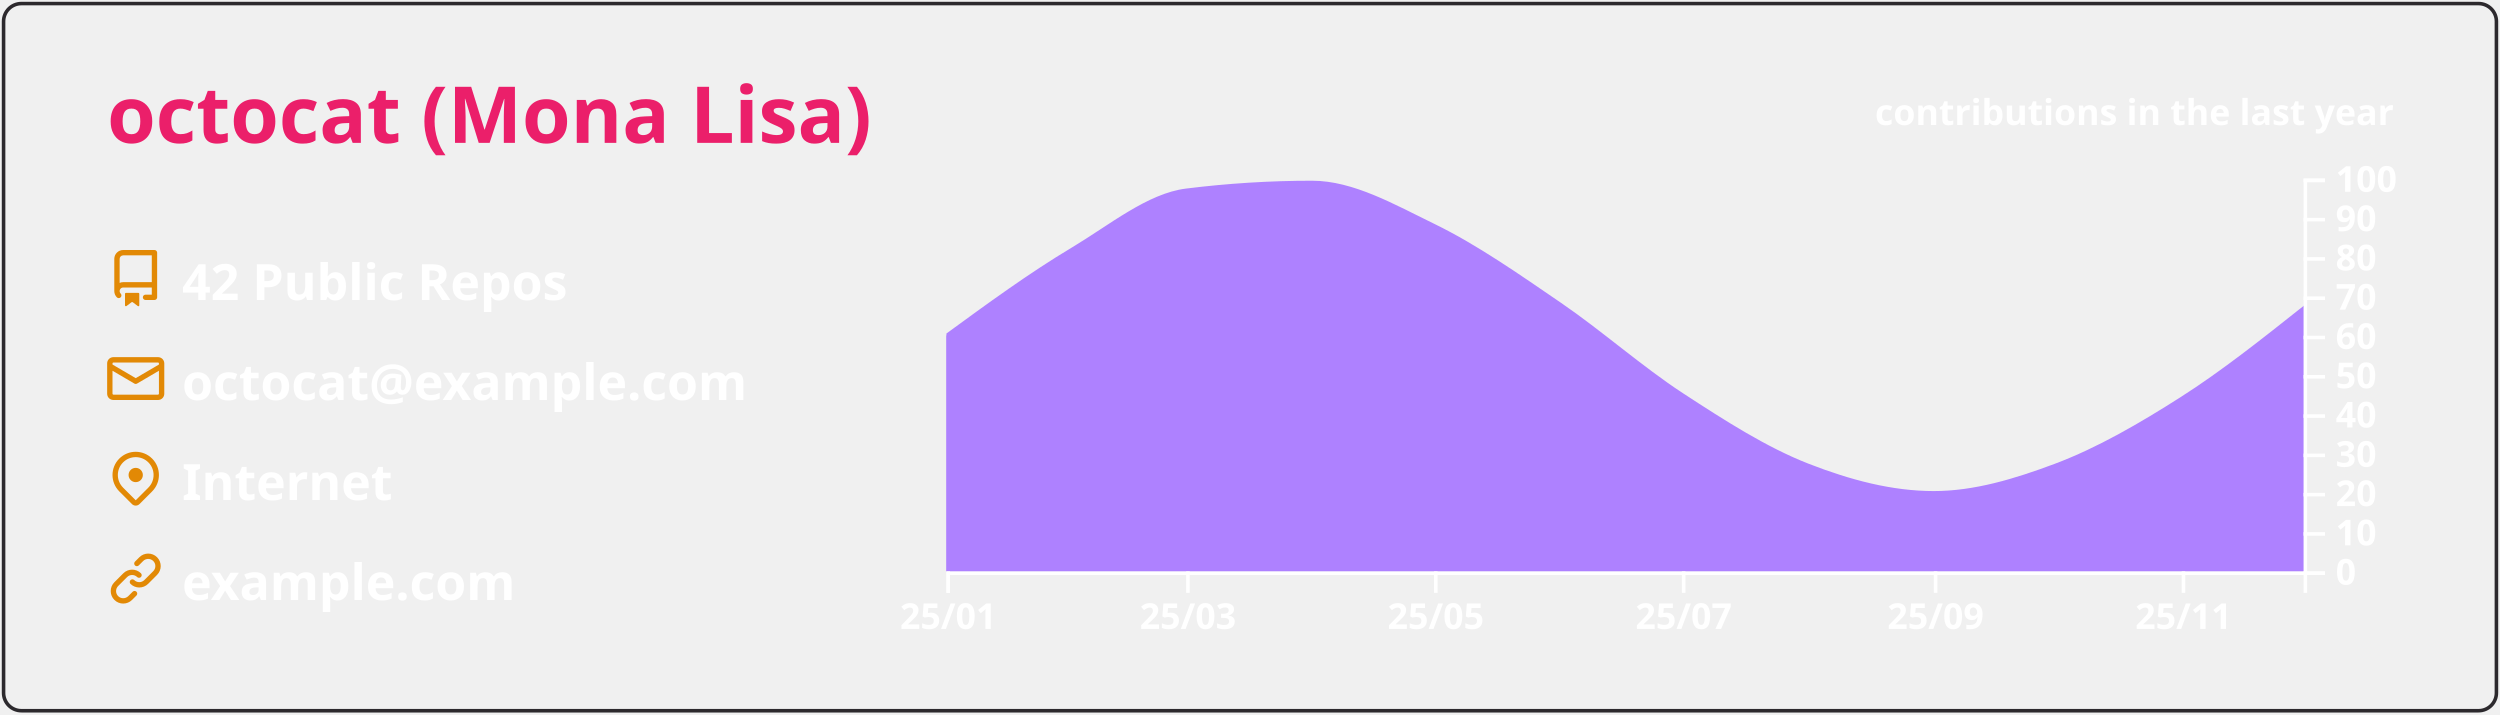
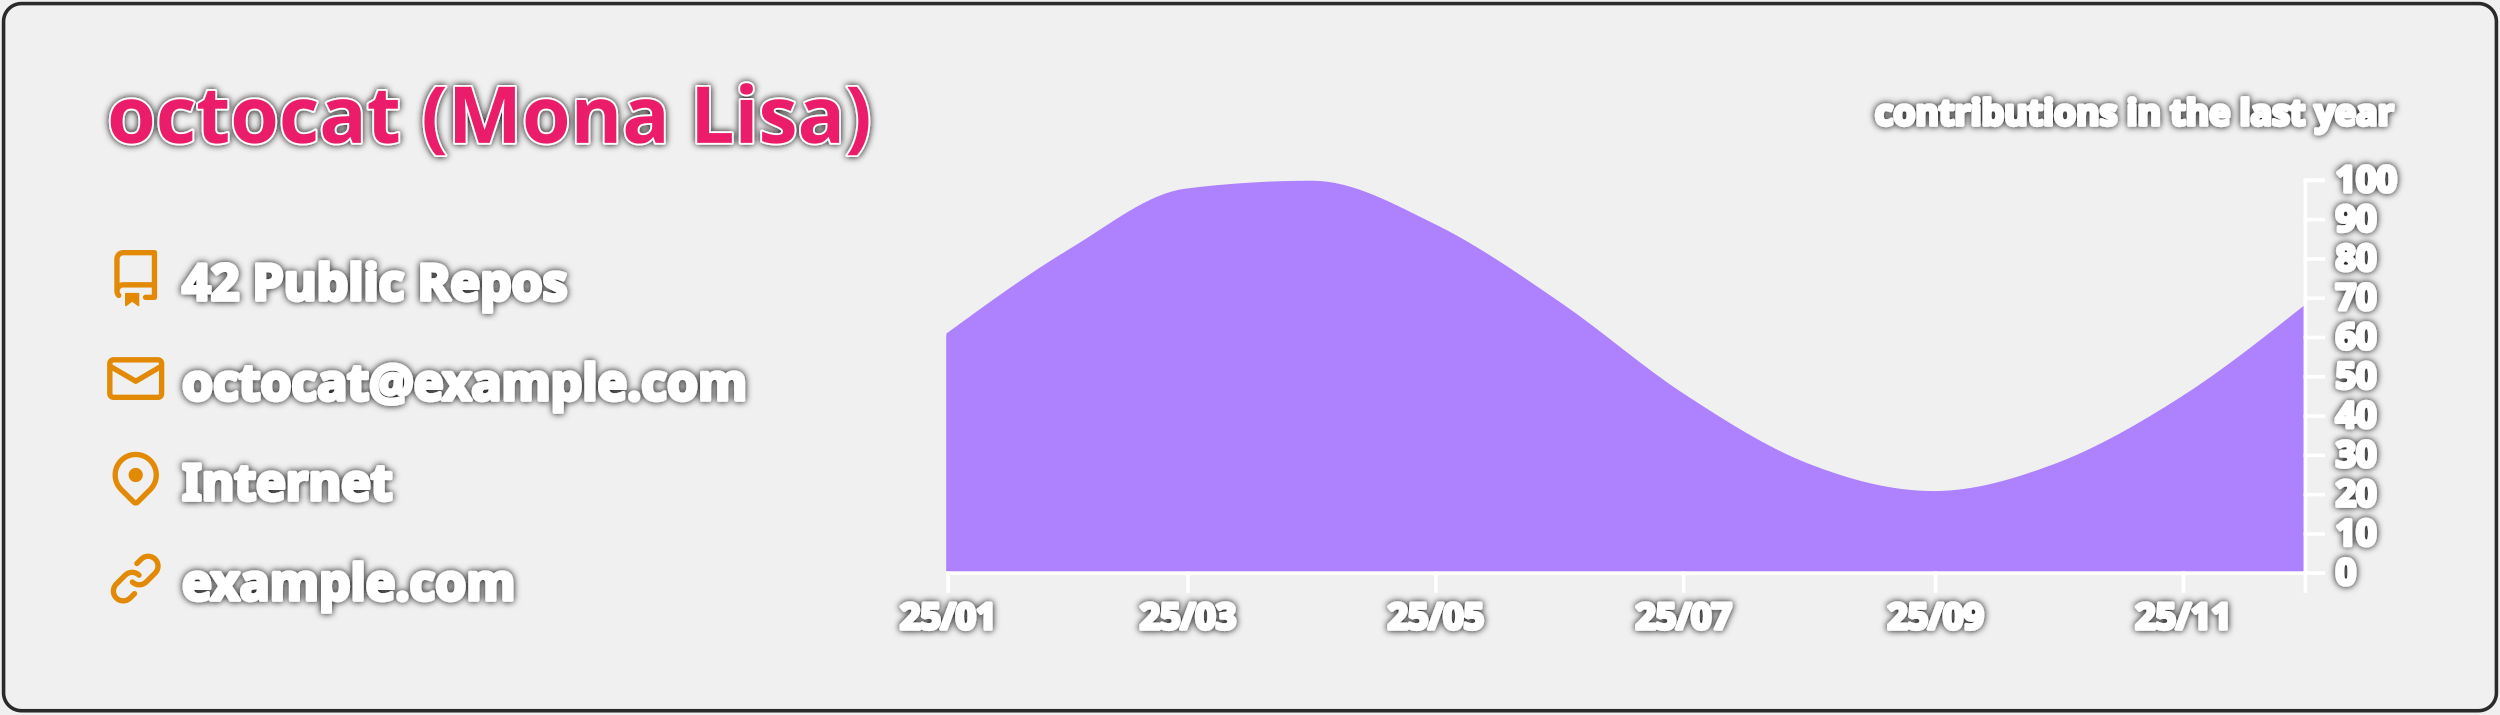
<svg xmlns="http://www.w3.org/2000/svg" width="700" height="200" viewBox="0 0 700 200">
  <style>* {
          font-family: 'Segoe UI', Ubuntu, "Helvetica Neue", Sans-Serif
        }
        text {
          font-weight: 600;
-           
+           paint-order: stroke fill;
+           stroke: #fff;
+           stroke-width: 1px;
+           stroke-linejoin: round;
+           filter: drop-shadow(0 0 1px #111);
        }</style>
  <g class="gpsc-root">
    <rect x="1" y="1" rx="5" ry="5" height="99%" width="99.714%" stroke="#2c292d" stroke-width="1" fill="#ffffff00" stroke-opacity="1" />
    <text x="30" y="40" class="gpsc-item" style="--gpsc-i: 0; font-size: 22px; fill: #eb1f6a;">octocat (Mona Lisa)</text>
    <g transform="translate(0,40)">
      <g transform="translate(30,30)">
        <g class="gpsc-item" style="--gpsc-i: 0;">
          <g transform="translate(0,0)" width="14" height="14" fill="#e28905">
            <path fill-rule="evenodd" d="M2 2.5A2.5 2.5 0 014.5 0h8.75a.75.75 0 01.75.75v12.5a.75.75 0 01-.75.75h-2.5a.75.75 0 110-1.5h1.75v-2h-8a1 1 0 00-.714 1.7.75.75 0 01-1.072 1.05A2.495 2.495 0 012 11.5v-9zm10.5-1V9h-8c-.356 0-.694.074-1 .208V2.5a1 1 0 011-1h8zM5 12.25v3.25a.25.25 0 00.4.2l1.45-1.087a.25.25 0 01.3 0L8.6 15.7a.25.25 0 00.4-.2v-3.25a.25.25 0 00-.25-.25h-3.5a.25.25 0 00-.25.25z" />
          </g>
        </g>
        <g class="gpsc-item" style="--gpsc-i: 1;">
          <g transform="translate(0,28)" width="14" height="14" fill="#e28905">
            <path fill-rule="evenodd" d="M1.75 2A1.75 1.75 0 000 3.75v.736a.75.75 0 000 .027v7.737C0 13.216.784 14 1.75 14h12.5A1.75 1.75 0 0016 12.25v-8.5A1.75 1.75 0 0014.25 2H1.75zM14.5 4.07v-.32a.25.25 0 00-.25-.25H1.75a.25.25 0 00-.25.25v.32L8 7.88l6.5-3.81zm-13 1.74v6.441c0 .138.112.25.25.25h12.5a.25.25 0 00.25-.25V5.809L8.38 9.397a.75.75 0 01-.76 0L1.5 5.809z" />
          </g>
        </g>
        <g class="gpsc-item" style="--gpsc-i: 2;">
          <g transform="translate(0,56)" width="14" height="14" fill="#e28905">
            <path fill-rule="evenodd" d="M11.536 3.464a5 5 0 010 7.072L8 14.07l-3.536-3.535a5 5 0 117.072-7.072v.001zm1.06 8.132a6.5 6.5 0 10-9.192 0l3.535 3.536a1.5 1.5 0 002.122 0l3.535-3.536zM8 9a2 2 0 100-4 2 2 0 000 4z" />
          </g>
        </g>
        <g class="gpsc-item" style="--gpsc-i: 3;">
          <g transform="translate(0,84)" width="14" height="14" fill="#e28905">
            <path fill-rule="evenodd" d="M7.775 3.275a.75.75 0 001.06 1.06l1.25-1.25a2 2 0 112.83 2.83l-2.5 2.5a2 2 0 01-2.83 0 .75.75 0 00-1.06 1.06 3.5 3.5 0 004.95 0l2.5-2.5a3.5 3.5 0 00-4.95-4.95l-1.25 1.25zm-4.69 9.64a2 2 0 010-2.83l2.5-2.5a2 2 0 012.83 0 .75.75 0 001.06-1.06 3.5 3.5 0 00-4.95 0l-2.5 2.5a3.5 3.5 0 004.95 4.95l1.25-1.25a.75.75 0 00-1.06-1.06l-1.25 1.25a2 2 0 01-2.83 0z" />
          </g>
        </g>
        <text x="21" y="14" class="gpsc-item" style="--gpsc-i: 0; fill: #ffffff; font-size: 14px;">42 Public Repos</text>
        <text x="21" y="42" class="gpsc-item" style="--gpsc-i: 1; fill: #ffffff; font-size: 14px;">octocat@example.com</text>
        <text x="21" y="70" class="gpsc-item" style="--gpsc-i: 2; fill: #ffffff; font-size: 14px;">Internet</text>
        <text x="21" y="98" class="gpsc-item" style="--gpsc-i: 3; fill: #ffffff; font-size: 14px;">example.com</text>
      </g>
      <g color="#ae81ff" transform="translate(295,10)">
        <clipPath id="gpsc-reveal-clip">
          <rect class="gpsc-reveal" x="-30" y="0" width="410" height="110" style="--gpsc-w: 410px; --gpsc-i: 4;" />
        </clipPath>
        <g clip-path="url(#gpsc-reveal-clip)" class="gpsc-chart" style="--gpsc-i: 4;">
          <path transform="translate(-30,0)" stroke="#ae81ff" fill="#ae81ff" opacity="1" d="M0,44C11.756,35.414,23.513,26.828,35.269,19.8C45.888,13.452,56.507,4.625,67.126,3.3C78.882,1.833,90.639,1.1,102.395,1.1C113.772,1.1,125.15,7.66,136.527,13.2C148.283,18.925,160.04,27.165,171.796,35.2C183.174,42.976,194.551,53.073,205.928,60.5C217.685,68.175,229.441,75.717,241.198,80.3C252.954,84.883,264.711,88,276.467,88C287.844,88,299.222,84.571,310.599,80.3C322.355,75.887,334.112,69.094,345.868,61.6C357.246,54.348,368.623,45.324,380,36.3L380,110C368.623,110,357.246,110,345.868,110C334.112,110,322.355,110,310.599,110C299.222,110,287.844,110,276.467,110C264.711,110,252.954,110,241.198,110C229.441,110,217.685,110,205.928,110C194.551,110,183.174,110,171.796,110C160.04,110,148.283,110,136.527,110C125.15,110,113.772,110,102.395,110C90.639,110,78.882,110,67.126,110C56.507,110,45.888,110,35.269,110C23.513,110,11.756,110,0,110Z" />
        </g>
        <g color="#ffffff" transform="translate(-30,110)" fill="none" font-size="10" font-family="sans-serif" text-anchor="middle">
          <path class="domain" stroke="currentColor" d="M0.5,6V0.5H380.5V6" />
          <g class="tick" opacity="1" transform="translate(0.5,0)">
            <line stroke="currentColor" y2="6" />
            <text fill="currentColor" y="9" dy="0.71em">25/01</text>
          </g>
          <g class="tick" opacity="1" transform="translate(67.62575,0)">
            <line stroke="currentColor" y2="6" />
            <text fill="currentColor" y="9" dy="0.71em">25/03</text>
          </g>
          <g class="tick" opacity="1" transform="translate(137.0269,0)">
            <line stroke="currentColor" y2="6" />
            <text fill="currentColor" y="9" dy="0.71em">25/05</text>
          </g>
          <g class="tick" opacity="1" transform="translate(206.4281,0)">
            <line stroke="currentColor" y2="6" />
            <text fill="currentColor" y="9" dy="0.71em">25/07</text>
          </g>
          <g class="tick" opacity="1" transform="translate(276.9671,0)">
            <line stroke="currentColor" y2="6" />
            <text fill="currentColor" y="9" dy="0.71em">25/09</text>
          </g>
          <g class="tick" opacity="1" transform="translate(346.3683,0)">
            <line stroke="currentColor" y2="6" />
            <text fill="currentColor" y="9" dy="0.71em">25/11</text>
          </g>
        </g>
        <g color="#ffffff" transform="translate(350,0)" fill="none" font-size="10" font-family="sans-serif" text-anchor="start">
          <path class="domain" stroke="currentColor" d="M6,110.5H0.5V0.5H6" />
          <g class="tick" opacity="1" transform="translate(0,110.5)">
            <line stroke="currentColor" x2="6" />
            <text fill="currentColor" x="9" dy="0.32em">0</text>
          </g>
          <g class="tick" opacity="1" transform="translate(0,99.5)">
            <line stroke="currentColor" x2="6" />
            <text fill="currentColor" x="9" dy="0.32em">10</text>
          </g>
          <g class="tick" opacity="1" transform="translate(0,88.5)">
            <line stroke="currentColor" x2="6" />
            <text fill="currentColor" x="9" dy="0.32em">20</text>
          </g>
          <g class="tick" opacity="1" transform="translate(0,77.5)">
            <line stroke="currentColor" x2="6" />
            <text fill="currentColor" x="9" dy="0.32em">30</text>
          </g>
          <g class="tick" opacity="1" transform="translate(0,66.5)">
            <line stroke="currentColor" x2="6" />
            <text fill="currentColor" x="9" dy="0.32em">40</text>
          </g>
          <g class="tick" opacity="1" transform="translate(0,55.5)">
            <line stroke="currentColor" x2="6" />
            <text fill="currentColor" x="9" dy="0.32em">50</text>
          </g>
          <g class="tick" opacity="1" transform="translate(0,44.5)">
            <line stroke="currentColor" x2="6" />
            <text fill="currentColor" x="9" dy="0.32em">60</text>
          </g>
          <g class="tick" opacity="1" transform="translate(0,33.5)">
            <line stroke="currentColor" x2="6" />
            <text fill="currentColor" x="9" dy="0.32em">70</text>
          </g>
          <g class="tick" opacity="1" transform="translate(0,22.5)">
            <line stroke="currentColor" x2="6" />
            <text fill="currentColor" x="9" dy="0.32em">80</text>
          </g>
          <g class="tick" opacity="1" transform="translate(0,11.5)">
            <line stroke="currentColor" x2="6" />
            <text fill="currentColor" x="9" dy="0.32em">90</text>
          </g>
          <g class="tick" opacity="1" transform="translate(0,0.5)">
            <line stroke="currentColor" x2="6" />
            <text fill="currentColor" x="9" dy="0.32em">100</text>
          </g>
        </g>
        <g>
          <text y="-15" x="230" style="fill: #ffffff; font-size: 10px;">contributions in the last year</text>
        </g>
      </g>
    </g>
  </g>
</svg>
